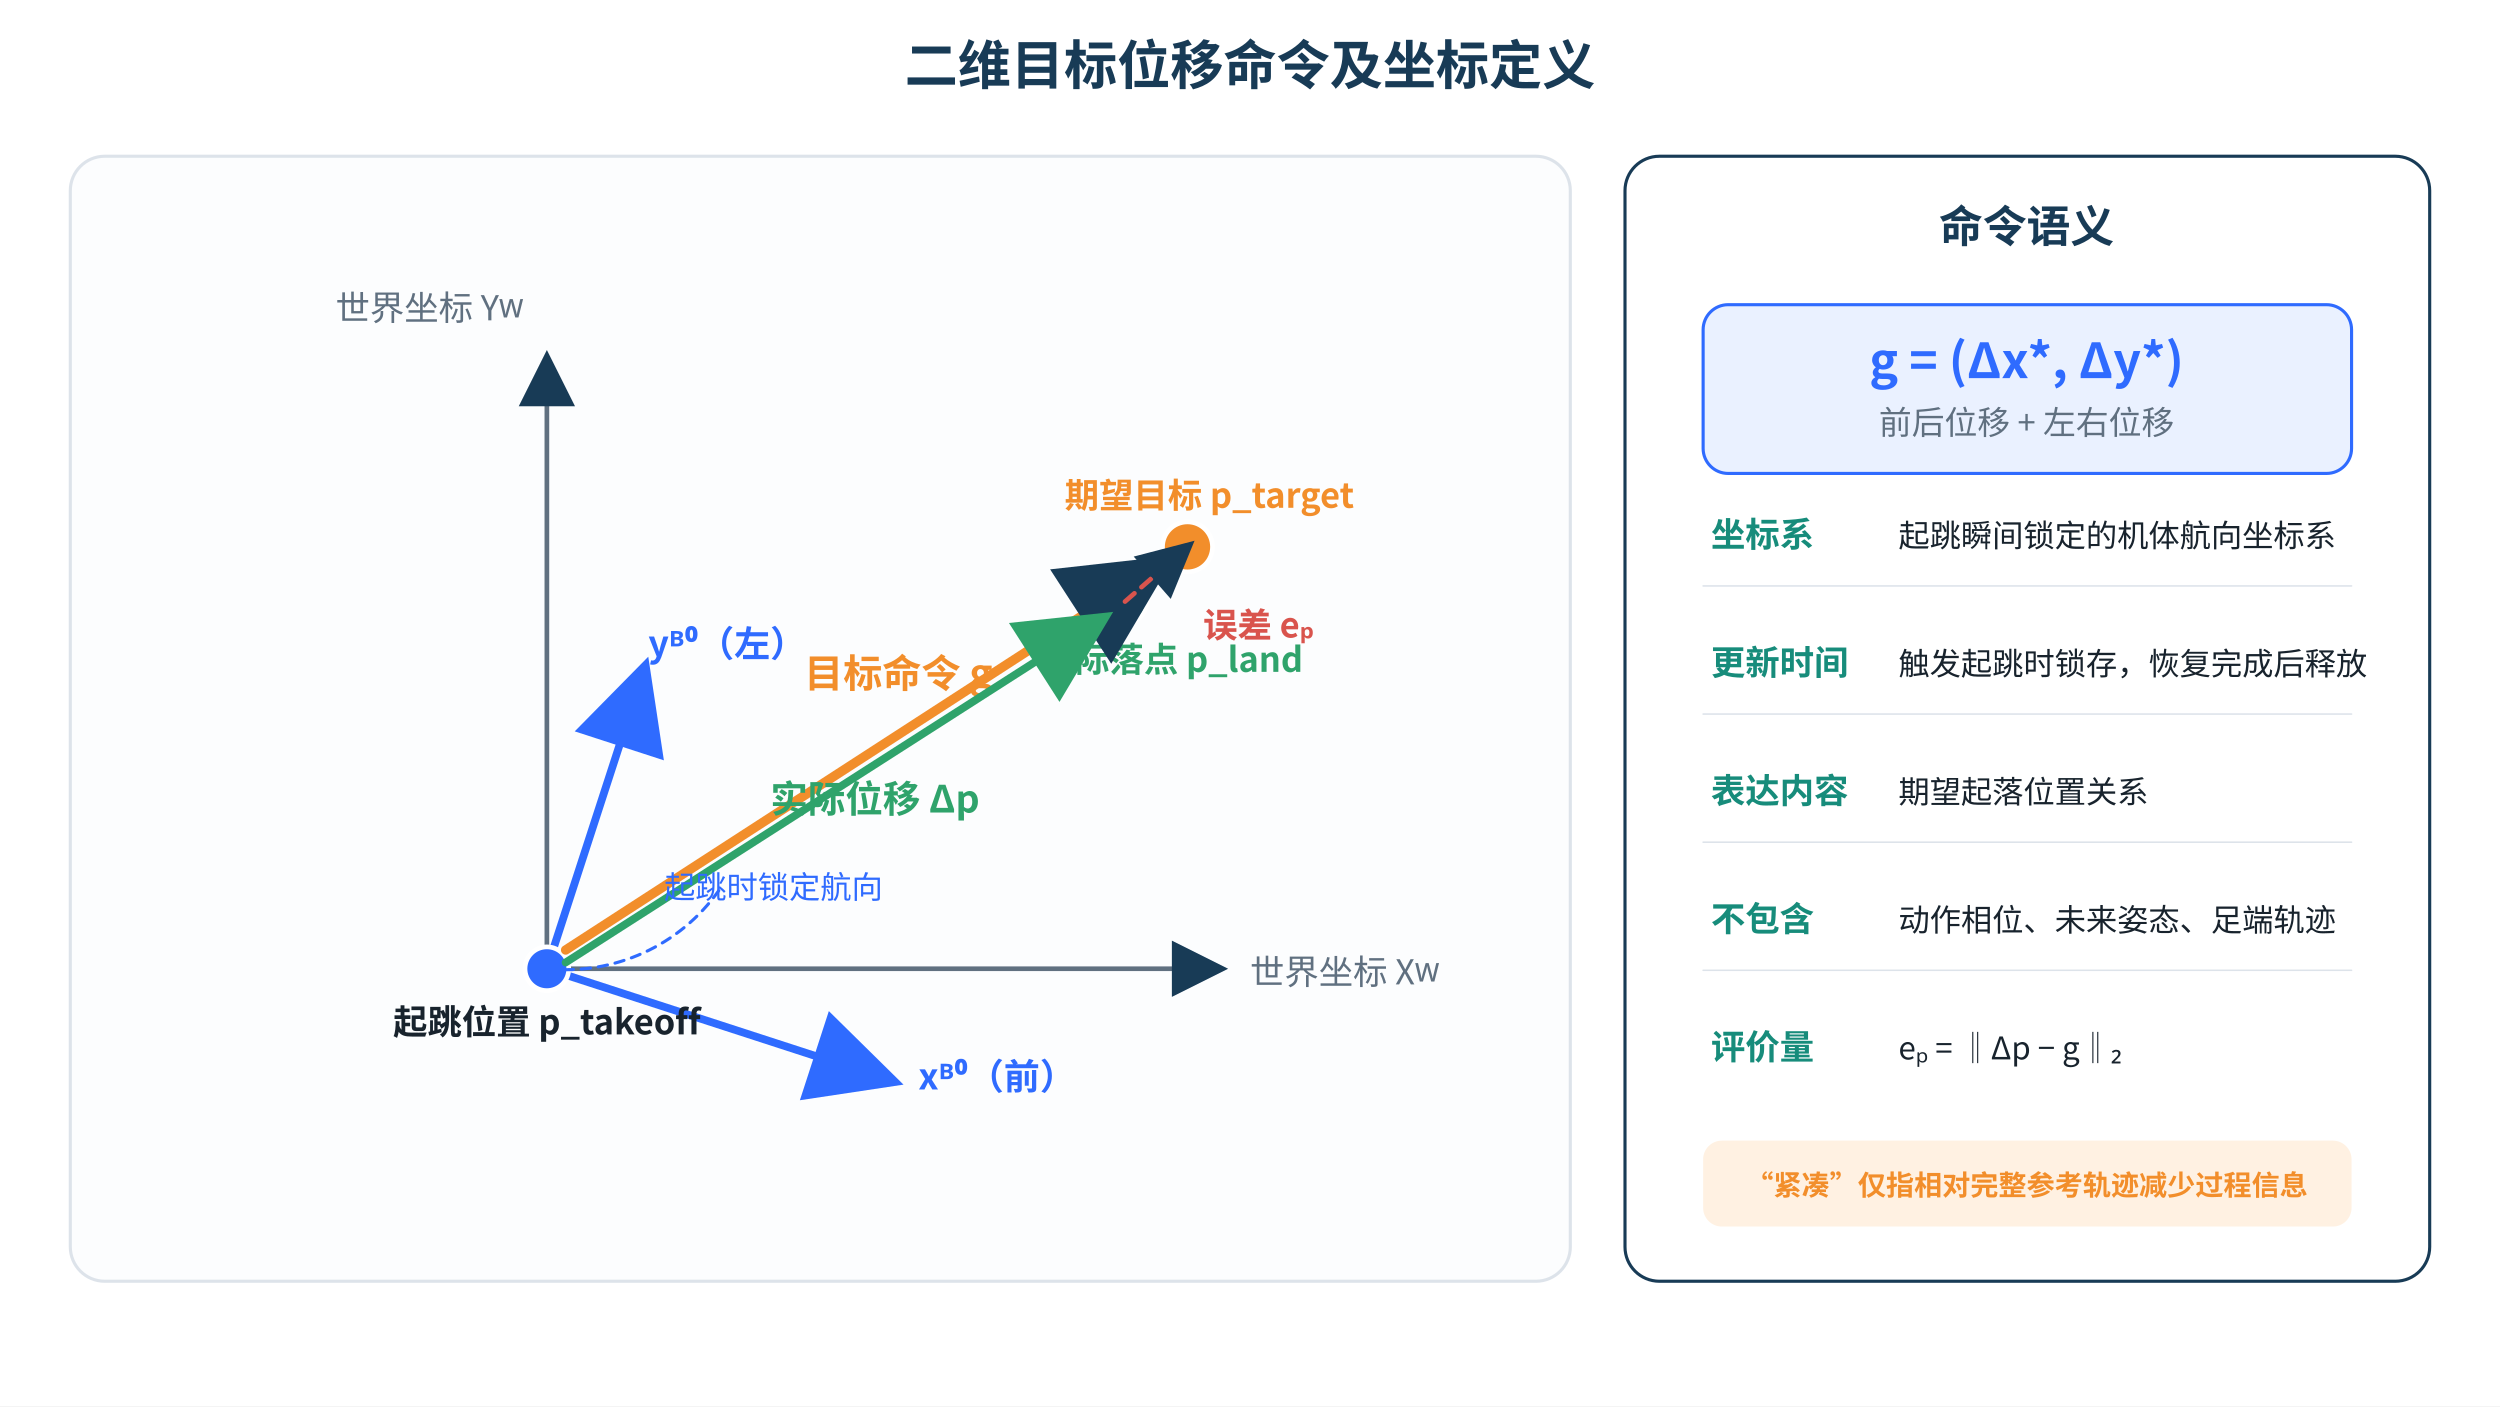
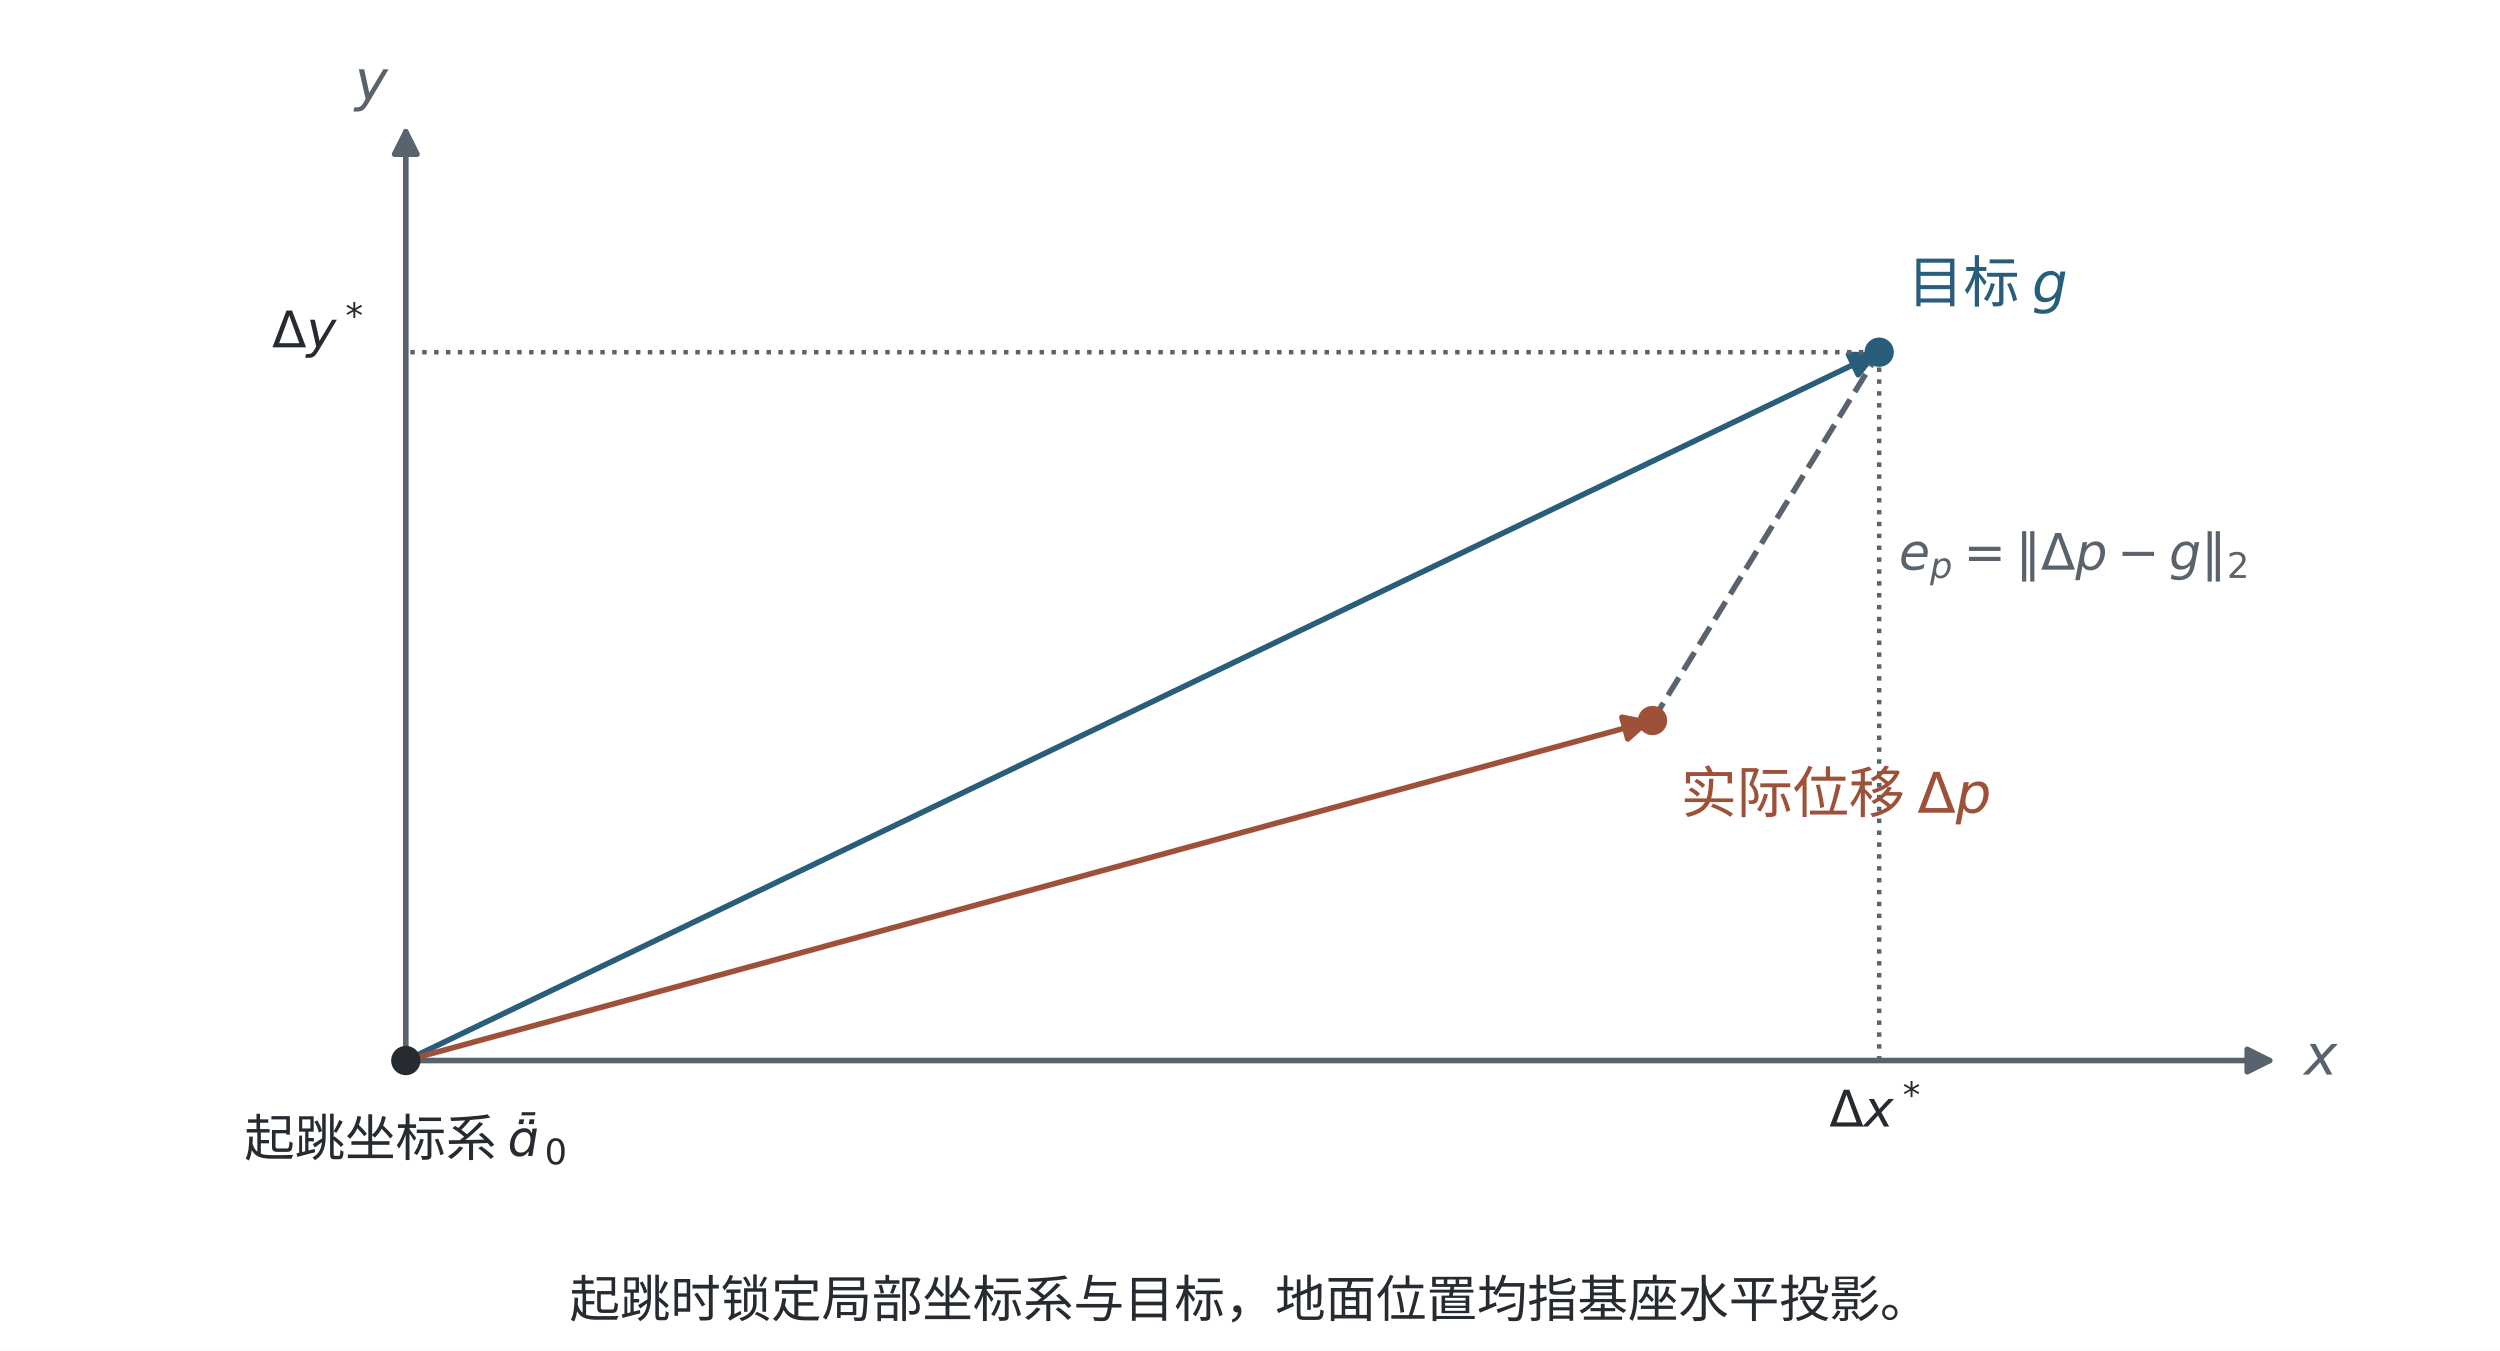
- <svg xmlns="http://www.w3.org/2000/svg" width="1600" height="900" viewBox="0 0 1600 900">
+ <svg xmlns="http://www.w3.org/2000/svg" xmlns:xlink="http://www.w3.org/1999/xlink" width="446.4pt" height="241.2pt" viewBox="0 0 446.4 241.2" version="1.1">
  <defs>
-     <marker id="arrow" markerWidth="12" markerHeight="12" refX="10" refY="6" orient="auto">
-       <path d="M0,0 L12,6 L0,12 z" fill="#183B56" />
-     </marker>
-     <marker id="arrow-blue" markerWidth="12" markerHeight="12" refX="10" refY="6" orient="auto">
-       <path d="M0,0 L12,6 L0,12 z" fill="#2F6BFF" />
-     </marker>
-     <marker id="arrow-green" markerWidth="12" markerHeight="12" refX="10" refY="6" orient="auto">
-       <path d="M0,0 L12,6 L0,12 z" fill="#2FA36B" />
-     </marker>
-     <linearGradient id="bluegrad" x1="0" y1="0" x2="1" y2="0">
-       <stop offset="0" stop-color="#EAF1FF" />
-       <stop offset="1" stop-color="#D9E8FF" />
-     </linearGradient>
-     <linearGradient id="heat" x1="0" y1="1" x2="0" y2="0">
-       <stop offset="0" stop-color="#EDF2F7" />
-       <stop offset="0.35" stop-color="#A9D7D0" />
-       <stop offset="0.7" stop-color="#42A88F" />
-       <stop offset="1" stop-color="#136C64" />
-     </linearGradient>
+     <style type="text/css">*{stroke-linejoin: round; stroke-linecap: butt}</style>
  </defs>
-   <rect width="1600" height="900" fill="white" />
-   <text x="800.0" y="54" fill="#183B56" font-family="Noto Sans CJK SC, sans-serif" font-size="34" font-weight="700" font-style="normal" text-anchor="middle">二维目标位移命令及坐标定义</text>
-   <rect x="45" y="100" width="960" height="720" rx="22" fill="#FCFDFE" fill-opacity="1.0" stroke="#DDE3EA" stroke-width="2" />
-   <line x1="350" y1="620" x2="780" y2="620" stroke="#607080" stroke-width="3" stroke-linecap="round" marker-end="url(#arrow)" />
-   <line x1="350" y1="620" x2="350" y2="230" stroke="#607080" stroke-width="3" stroke-linecap="round" marker-end="url(#arrow)" />
-   <text x="800" y="630" fill="#607080" font-family="Noto Sans CJK SC, sans-serif" font-size="22" font-weight="400" font-style="normal" text-anchor="start">世界坐标 Xᴡ</text>
-   <text x="335" y="205" fill="#607080" font-family="Noto Sans CJK SC, sans-serif" font-size="22" font-weight="400" font-style="normal" text-anchor="end">世界坐标 Yᴡ</text>
-   <line x1="350" y1="620" x2="568.743" y2="691.074" stroke="#2F6BFF" stroke-width="5" stroke-linecap="round" marker-end="url(#arrow-blue)" />
-   <line x1="350" y1="620" x2="411.803" y2="429.789" stroke="#2F6BFF" stroke-width="5" stroke-linecap="round" marker-end="url(#arrow-blue)" />
-   <text x="587.764" y="697.254" fill="#2F6BFF" font-family="Noto Sans CJK SC, sans-serif" font-size="23" font-weight="700" font-style="normal" text-anchor="start">xᴮ⁰（前）</text>
-   <text x="414.894" y="420.278" fill="#2F6BFF" font-family="Noto Sans CJK SC, sans-serif" font-size="23" font-weight="700" font-style="normal" text-anchor="start">yᴮ⁰（左）</text>
-   <circle cx="350" cy="620" r="14" fill="#2F6BFF" fill-opacity="1.0" stroke="#FFFFFF" stroke-width="3" />
-   <text x="350" y="662" fill="#18232D" font-family="Noto Sans CJK SC, sans-serif" font-size="22" font-weight="700" font-style="normal" text-anchor="middle">起跳位置 p_takeoff</text>
-   <circle cx="760" cy="350" r="16" fill="#F28E2B" fill-opacity="1.0" stroke="#FFFFFF" stroke-width="3" />
-   <text x="774" y="325" fill="#F28E2B" font-family="Noto Sans CJK SC, sans-serif" font-size="22" font-weight="700" font-style="normal" text-anchor="middle">期望目标 p_target</text>
-   <circle cx="720" cy="385" r="14" fill="#2FA36B" fill-opacity="1.0" stroke="#FFFFFF" stroke-width="3" />
-   <text x="750" y="430" fill="#2FA36B" font-family="Noto Sans CJK SC, sans-serif" font-size="22" font-weight="700" font-style="normal" text-anchor="middle">实际落点 p_land</text>
-   <line x1="362" y1="608" x2="742" y2="362" stroke="#F28E2B" stroke-width="6" stroke-linecap="round" marker-end="url(#arrow)" />
-   <text x="575" y="440" fill="#F28E2B" font-family="Noto Sans CJK SC, sans-serif" font-size="25" font-weight="700" font-style="normal" text-anchor="middle">目标命令 g</text>
-   <line x1="362" y1="616" x2="704" y2="397" stroke="#2FA36B" stroke-width="5" stroke-linecap="round" marker-end="url(#arrow-green)" />
-   <text x="560" y="520" fill="#2FA36B" font-family="Noto Sans CJK SC, sans-serif" font-size="24" font-weight="700" font-style="normal" text-anchor="middle">实际位移 Δp</text>
-   <line x1="720" y1="385" x2="760" y2="350" stroke="#D9544D" stroke-width="3" stroke-linecap="round" stroke-dasharray="8 6" marker-end="url(#arrow)" />
-   <text x="770" y="408" fill="#D9544D" font-family="Noto Sans CJK SC, sans-serif" font-size="22" font-weight="700" font-style="normal" text-anchor="start">误差 eₚ</text>
-   <path d="M 350 620 A 120 120 0 0 0 460 570" fill="none" stroke="#2F6BFF" stroke-width="2" stroke-linecap="round" stroke-linejoin="round" opacity="1.0" stroke-dasharray="6 5" />
-   <text x="425" y="575" fill="#2F6BFF" font-family="Noto Sans CJK SC, sans-serif" font-size="20" font-weight="400" font-style="normal" text-anchor="start">起跳时锁定航向</text>
-   <rect x="1040" y="100" width="515" height="720" rx="22" fill="#FFFFFF" fill-opacity="1.0" stroke="#183B56" stroke-width="2" />
-   <text x="1297" y="155" fill="#183B56" font-family="Noto Sans CJK SC, sans-serif" font-size="28" font-weight="700" font-style="normal" text-anchor="middle">命令语义</text>
-   <rect x="1090" y="195" width="415" height="108" rx="16" fill="#EAF1FF" fill-opacity="1.0" stroke="#2F6BFF" stroke-width="2" />
-   <text x="1297" y="242" fill="#2F6BFF" font-family="Noto Sans CJK SC, sans-serif" font-size="31" font-weight="700" font-style="normal" text-anchor="middle">g = (Δx*, Δy*)</text>
-   <text x="1297" y="278" fill="#607080" font-family="Noto Sans CJK SC, sans-serif" font-size="21" font-weight="400" font-style="normal" text-anchor="middle">前后位移 + 左右位移</text>
-   <text x="1095" y="350" fill="#178C7B" font-family="Noto Sans CJK SC, sans-serif" font-size="22" font-weight="700" font-style="normal" text-anchor="start">坐标系</text>
-   <text x="1215" y="350" fill="#18232D" font-family="Noto Sans CJK SC, sans-serif" font-size="20" font-weight="400" font-style="normal" text-anchor="start">起跳瞬间锁定的机体航向坐标系</text>
-   <line x1="1090" y1="375" x2="1505" y2="375" stroke="#DDE3EA" stroke-width="1" stroke-linecap="round" />
-   <text x="1095" y="432" fill="#178C7B" font-family="Noto Sans CJK SC, sans-serif" font-size="22" font-weight="700" font-style="normal" text-anchor="start">更新时间</text>
-   <text x="1215" y="432" fill="#18232D" font-family="Noto Sans CJK SC, sans-serif" font-size="20" font-weight="400" font-style="normal" text-anchor="start">触发起跳时锁存，恢复完成后释放</text>
-   <line x1="1090" y1="457" x2="1505" y2="457" stroke="#DDE3EA" stroke-width="1" stroke-linecap="round" />
-   <text x="1095" y="514" fill="#178C7B" font-family="Noto Sans CJK SC, sans-serif" font-size="22" font-weight="700" font-style="normal" text-anchor="start">表达内容</text>
-   <text x="1215" y="514" fill="#18232D" font-family="Noto Sans CJK SC, sans-serif" font-size="20" font-weight="400" font-style="normal" text-anchor="start">期望起落位置关系</text>
-   <line x1="1090" y1="539" x2="1505" y2="539" stroke="#DDE3EA" stroke-width="1" stroke-linecap="round" />
-   <text x="1095" y="596" fill="#178C7B" font-family="Noto Sans CJK SC, sans-serif" font-size="22" font-weight="700" font-style="normal" text-anchor="start">不包含</text>
-   <text x="1215" y="596" fill="#18232D" font-family="Noto Sans CJK SC, sans-serif" font-size="20" font-weight="400" font-style="normal" text-anchor="start">动作相位、未来姿态、足端轨迹</text>
-   <line x1="1090" y1="621" x2="1505" y2="621" stroke="#DDE3EA" stroke-width="1" stroke-linecap="round" />
-   <text x="1095" y="678" fill="#178C7B" font-family="Noto Sans CJK SC, sans-serif" font-size="22" font-weight="700" font-style="normal" text-anchor="start">评价量</text>
-   <text x="1215" y="678" fill="#18232D" font-family="Noto Sans CJK SC, sans-serif" font-size="20" font-weight="400" font-style="normal" text-anchor="start">eₚ = ‖Δp − g‖₂</text>
-   <rect x="1090" y="730" width="415" height="55" rx="12" fill="#FFF1E2" fill-opacity="1.0" stroke="#FFF1E2" stroke-width="0" />
-   <text x="1297" y="765" fill="#F28E2B" font-family="Noto Sans CJK SC, sans-serif" font-size="18" font-weight="650" font-style="normal" text-anchor="middle">“紧凑”仅指相对完整参考轨迹减少过程信息</text>
+   <g id="figure_1">
+     <g id="patch_1">
+       <path d="M 0 241.2 L 446.4 241.2 L 446.4 0 L 0 0 z " style="fill: #ffffff" />
+     </g>
+     <g id="axes_1">
+       <g id="patch_2">
+         <path d="M 72.462 189.371 Q 239.419 189.371 405.259 189.371 " clip-path="url(#pddf830bb62)" style="fill: none; stroke: #58636d; stroke-linecap: round" />
+         <path d="M 401.259 187.371 L 405.259 189.371 L 401.259 191.371 z " clip-path="url(#pddf830bb62)" style="fill: #58636d; stroke: #58636d; stroke-linecap: round" />
+       </g>
+       <g id="patch_3">
+         <path d="M 72.462 189.371 Q 72.462 105.893 72.462 23.532 " clip-path="url(#pddf830bb62)" style="fill: none; stroke: #58636d; stroke-linecap: round" />
+         <path d="M 70.462 27.532 L 72.462 23.532 L 74.462 27.532 z " clip-path="url(#pddf830bb62)" style="fill: #58636d; stroke: #58636d; stroke-linecap: round" />
+       </g>
+       <g id="patch_4">
+         <path d="M 72.462 189.371 Q 204.004 126.13 334.539 63.373 " clip-path="url(#pddf830bb62)" style="fill: none; stroke: #285d7b; stroke-linecap: round" />
+         <path d="M 330.067 63.304 L 334.539 63.373 L 331.8 66.909 z " clip-path="url(#pddf830bb62)" style="fill: #285d7b; stroke: #285d7b; stroke-linecap: round" />
+       </g>
+       <g id="patch_5">
+         <path d="M 72.462 189.371 Q 183.767 159.016 293.993 128.954 " clip-path="url(#pddf830bb62)" style="fill: none; stroke: #9d5138; stroke-linecap: round" />
+         <path d="M 289.608 128.077 L 293.993 128.954 L 290.66 131.936 z " clip-path="url(#pddf830bb62)" style="fill: #9d5138; stroke: #9d5138; stroke-linecap: round" />
+       </g>
+       <g id="line2d_1">
+         <path d="M 335.546 189.371 L 335.546 62.888 L 72.462 62.888 " clip-path="url(#pddf830bb62)" style="fill: none; stroke-dasharray: 0.8,1.32; stroke-dashoffset: 0; stroke: #58636d; stroke-width: 0.8" />
+       </g>
+       <g id="line2d_2">
+         <path d="M 295.072 128.66 L 335.546 62.888 " clip-path="url(#pddf830bb62)" style="fill: none; stroke-dasharray: 3.7,1.6; stroke-dashoffset: 0; stroke: #58636d" />
+       </g>
+       <g id="text_1">
+         <g style="fill: #58636d" transform="translate(411.4361 192.407)">
+           <text>
+             <tspan x="0" y="-0.531" style="font-style: oblique; font-size: 10px; font-family: 'DejaVu Sans'; fill: #58636d">x</tspan>
+           </text>
+         </g>
+       </g>
+       <g id="text_2">
+         <g style="fill: #58636d" transform="translate(63.35508 18.3665)">
+           <text>
+             <tspan x="0" y="-0.531" style="font-style: oblique; font-size: 10px; font-family: 'DejaVu Sans'; fill: #58636d">y</tspan>
+           </text>
+         </g>
+       </g>
+       <g id="text_3">
+         <g style="fill: #252b30" transform="translate(43.62375 206.5731)">
+           <text>
+             <tspan x="0" y="-0.156" style="font-size: 9px; font-family: 'Noto Sans CJK JP'; fill: #252b30">起</tspan>
+             <tspan x="9" y="-0.156" style="font-size: 9px; font-family: 'Noto Sans CJK JP'; fill: #252b30">跳</tspan>
+             <tspan x="18" y="-0.156" style="font-size: 9px; font-family: 'Noto Sans CJK JP'; fill: #252b30">坐</tspan>
+             <tspan x="27" y="-0.156" style="font-size: 9px; font-family: 'Noto Sans CJK JP'; fill: #252b30">标</tspan>
+             <tspan x="36" y="-0.156" style="font-size: 9px; font-family: 'Noto Sans CJK JP'; fill: #252b30">系</tspan>
+             <tspan x="45" y="-0.156" style="font-size: 9px; font-family: 'Noto Sans CJK JP'; fill: #252b30"> </tspan>
+             <tspan x="47.016" y="-0.156" style="font-style: italic; font-size: 9px; font-family: 'STIXNonUnicode'; fill: #252b30"></tspan>
+             <tspan x="53.618" y="1.32" style="font-size: 6.3px; font-family: 'DejaVu Sans'; fill: #252b30">0</tspan>
+           </text>
+         </g>
+       </g>
+       <g id="PathCollection_1">
+         <defs>
+           <path id="C0_0_c3060adad7" d="M 0 2.121 C 0.563 2.121 1.102 1.898 1.5 1.5 C 1.898 1.102 2.121 0.563 2.121 -0 C 2.121 -0.563 1.898 -1.102 1.5 -1.5 C 1.102 -1.898 0.563 -2.121 0 -2.121 C -0.563 -2.121 -1.102 -1.898 -1.5 -1.5 C -1.898 -1.102 -2.121 -0.563 -2.121 0 C -2.121 0.563 -1.898 1.102 -1.5 1.5 C -1.102 1.898 -0.563 2.121 0 2.121 z " />
+         </defs>
+         <g clip-path="url(#pddf830bb62)">
+           <use xlink:href="#C0_0_c3060adad7" x="72.462" y="189.371" style="fill: #252b30; stroke: #252b30" />
+         </g>
+         <g clip-path="url(#pddf830bb62)">
+           <use xlink:href="#C0_0_c3060adad7" x="335.546" y="62.888" style="fill: #285d7b; stroke: #285d7b" />
+         </g>
+         <g clip-path="url(#pddf830bb62)">
+           <use xlink:href="#C0_0_c3060adad7" x="295.072" y="128.66" style="fill: #9d5138; stroke: #9d5138" />
+         </g>
+       </g>
+       <g id="text_4">
+         <g style="fill: #285d7b" transform="translate(340.6057 54.28765)">
+           <text>
+             <tspan x="0" y="-0.328" style="font-size: 10px; font-family: 'Noto Sans CJK JP'; fill: #285d7b">目</tspan>
+             <tspan x="10" y="-0.328" style="font-size: 10px; font-family: 'Noto Sans CJK JP'; fill: #285d7b">标</tspan>
+             <tspan x="20" y="-0.328" style="font-size: 10px; font-family: 'Noto Sans CJK JP'; fill: #285d7b"> </tspan>
+             <tspan x="22.24" y="-0.328" style="font-style: oblique; font-size: 10px; font-family: 'DejaVu Sans'; fill: #285d7b">g</tspan>
+           </text>
+         </g>
+       </g>
+       <g id="text_5">
+         <g style="fill: #9d5138" transform="translate(300.1311 145.3554)">
+           <text>
+             <tspan x="0" y="-0.234" style="font-size: 10px; font-family: 'Noto Sans CJK JP'; fill: #9d5138">实</tspan>
+             <tspan x="10" y="-0.234" style="font-size: 10px; font-family: 'Noto Sans CJK JP'; fill: #9d5138">际</tspan>
+             <tspan x="20" y="-0.234" style="font-size: 10px; font-family: 'Noto Sans CJK JP'; fill: #9d5138">位</tspan>
+             <tspan x="30" y="-0.234" style="font-size: 10px; font-family: 'Noto Sans CJK JP'; fill: #9d5138">移</tspan>
+             <tspan x="40" y="-0.234" style="font-size: 10px; font-family: 'Noto Sans CJK JP'; fill: #9d5138"> </tspan>
+             <tspan x="42.24" y="-0.234" style="font-size: 10px; font-family: 'DejaVu Sans'; fill: #9d5138">Δ</tspan>
+             <tspan x="49.081" y="-0.234" style="font-style: oblique; font-size: 10px; font-family: 'DejaVu Sans'; fill: #9d5138">p</tspan>
+           </text>
+         </g>
+       </g>
+       <g id="text_6">
+         <g style="fill: #58636d" transform="translate(339.0879 101.8452)">
+           <text>
+             <tspan x="0" y="-0.125" style="font-style: oblique; font-size: 9px; font-family: 'DejaVu Sans'; fill: #58636d">e</tspan>
+             <tspan x="31.487" y="-0.125" style="font-style: oblique; font-size: 9px; font-family: 'DejaVu Sans'; fill: #58636d">p</tspan>
+             <tspan x="48.248" y="-0.125" style="font-style: oblique; font-size: 9px; font-family: 'DejaVu Sans'; fill: #58636d">g</tspan>
+             <tspan x="5.537" y="1.352" style="font-style: oblique; font-size: 6.3px; font-family: 'DejaVu Sans'; fill: #58636d">p</tspan>
+             <tspan x="11.536" y="-0.125" style="font-size: 9px; font-family: 'DejaVu Sans'; fill: #58636d">=</tspan>
+             <tspan x="20.83" y="-0.125" style="font-size: 9px; font-family: 'DejaVu Sans'; fill: #58636d">‖</tspan>
+             <tspan x="25.33" y="-0.125" style="font-size: 9px; font-family: 'DejaVu Sans'; fill: #58636d">Δ</tspan>
+             <tspan x="38.953" y="-0.125" style="font-size: 9px; font-family: 'DejaVu Sans'; fill: #58636d">−</tspan>
+             <tspan x="53.96" y="-0.125" style="font-size: 9px; font-family: 'DejaVu Sans'; fill: #58636d">‖</tspan>
+             <tspan x="58.547" y="1.352" style="font-size: 6.3px; font-family: 'DejaVu Sans'; fill: #58636d">2</tspan>
+           </text>
+         </g>
+       </g>
+       <g id="text_7">
+         <g style="fill: #252b30" transform="translate(326.6363 202.0197)">
+           <text>
+             <tspan x="0" y="-0.873" style="font-size: 9px; font-family: 'DejaVu Sans'; fill: #252b30">Δ</tspan>
+             <tspan x="6.157" y="-0.873" style="font-style: oblique; font-size: 9px; font-family: 'DejaVu Sans'; fill: #252b30">x</tspan>
+             <tspan x="13.112" y="-4.319" style="font-size: 6.3px; font-family: 'DejaVu Sans'; fill: #252b30">*</tspan>
+           </text>
+         </g>
+       </g>
+       <g id="text_8">
+         <g style="fill: #252b30" transform="translate(48.57067 62.88849)">
+           <text>
+             <tspan x="0" y="-0.873" style="font-size: 9px; font-family: 'DejaVu Sans'; fill: #252b30">Δ</tspan>
+             <tspan x="6.157" y="-0.873" style="font-style: oblique; font-size: 9px; font-family: 'DejaVu Sans'; fill: #252b30">y</tspan>
+             <tspan x="13.112" y="-4.319" style="font-size: 6.3px; font-family: 'DejaVu Sans'; fill: #252b30">*</tspan>
+           </text>
+         </g>
+       </g>
+     </g>
+     <g id="text_9">
+       <text style="font-size: 9px; font-family: 'Noto Sans CJK JP', 'DejaVu Sans'; text-anchor: middle; fill: #252b30" x="223.2" y="235.17" transform="rotate(-0 223.2 235.17)">起跳时锁定局部坐标系与目标，地面位置均指基座水平投影。</text>
+     </g>
+   </g>
+   <defs>
+     <clipPath id="pddf830bb62">
+       <rect x="37.047" y="7.236" width="394.627" height="207.432" />
+     </clipPath>
+   </defs>
</svg>
